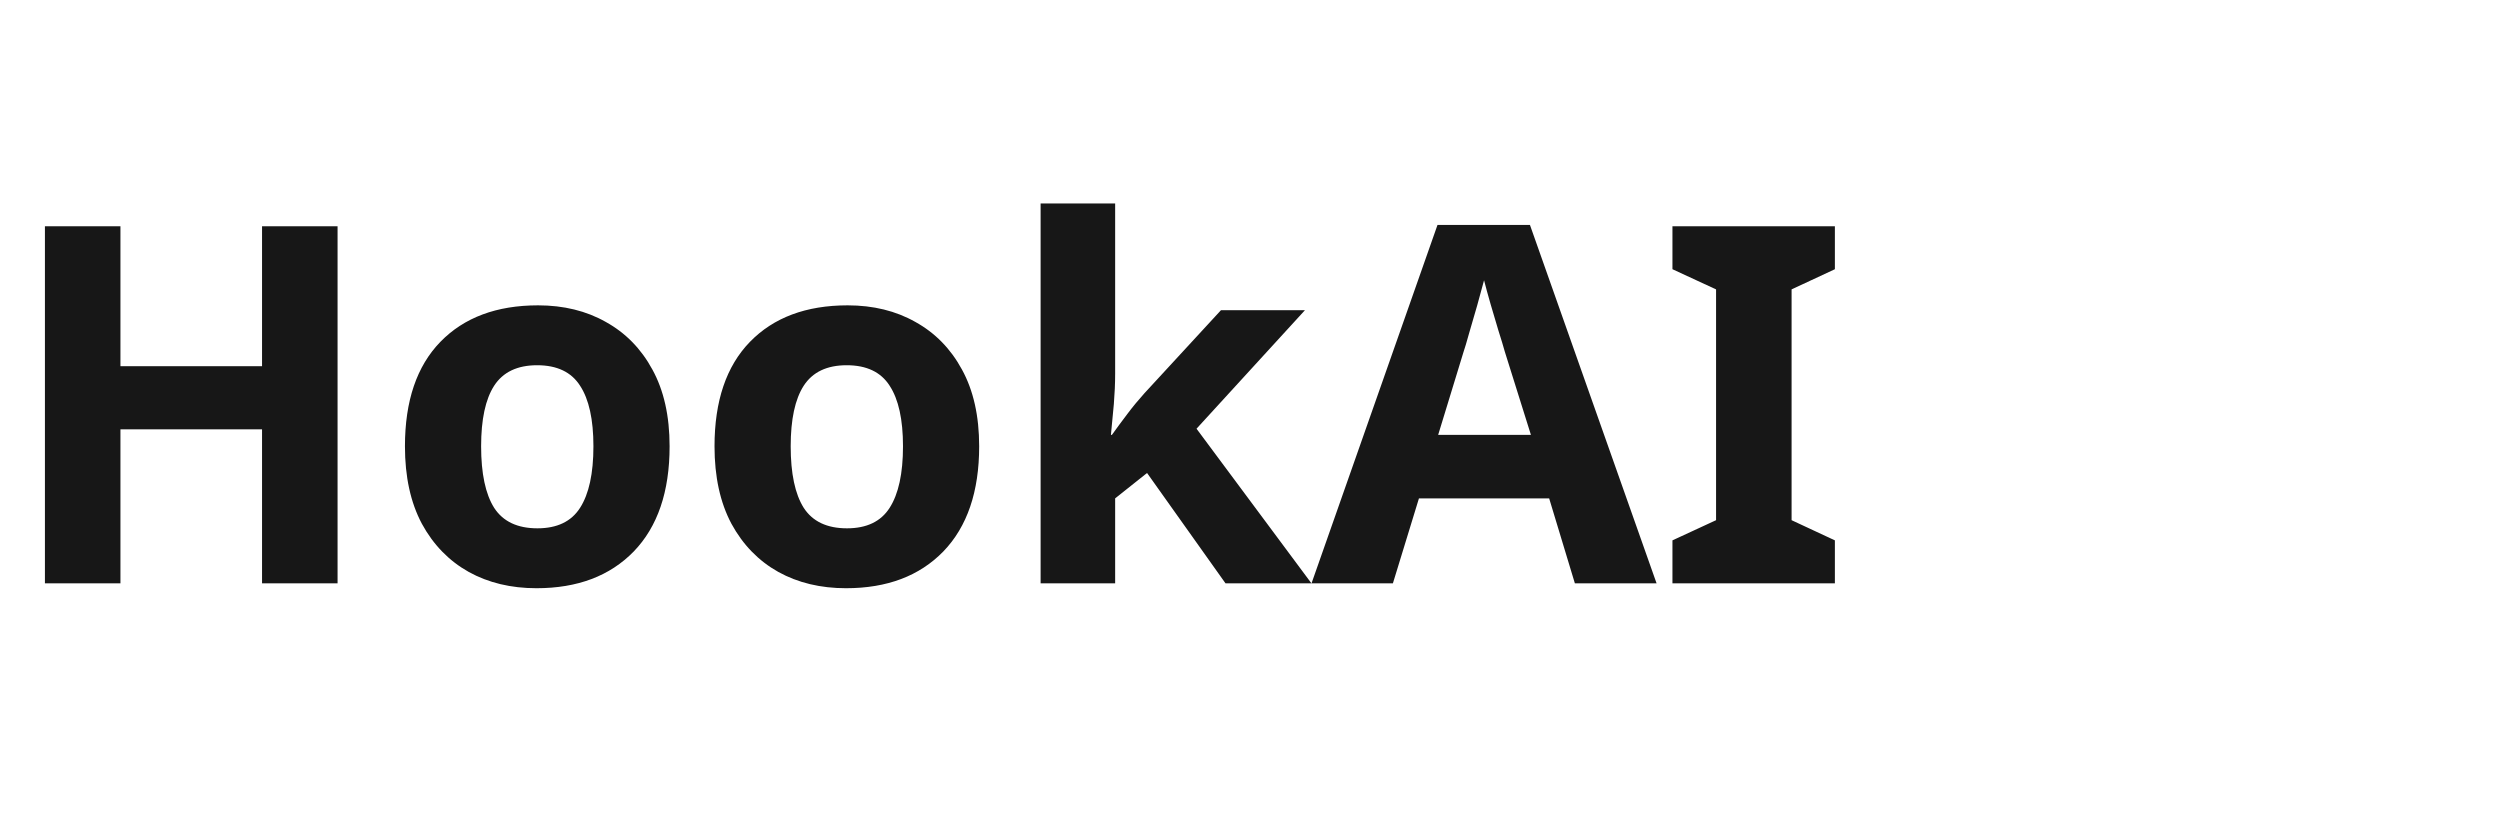
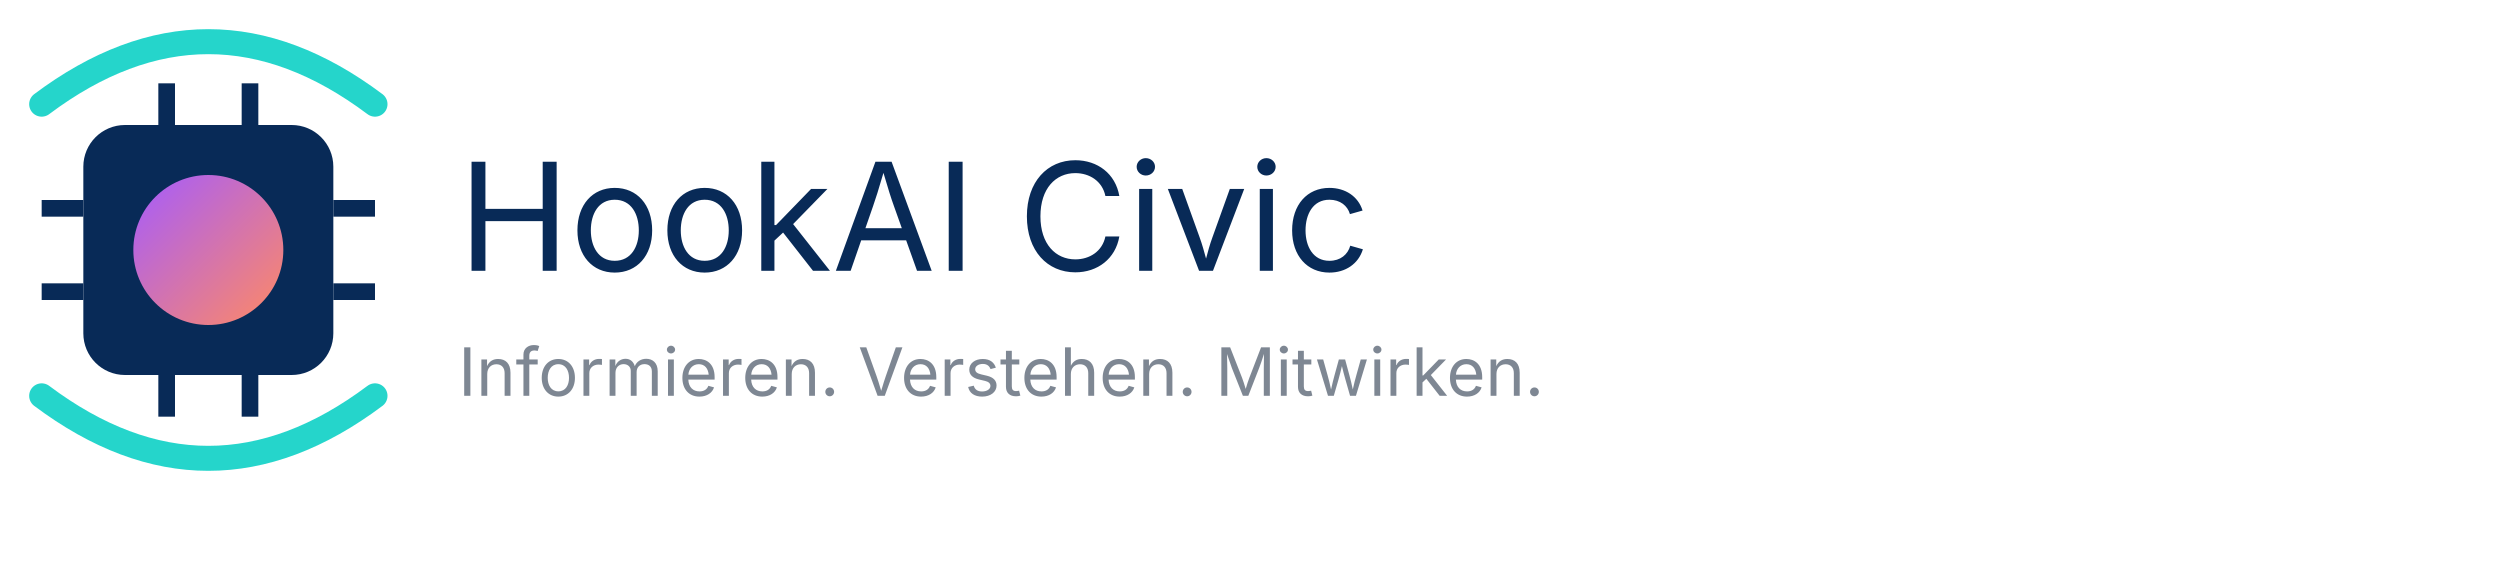
- <svg xmlns="http://www.w3.org/2000/svg" viewBox="0 0 120 40" fill="none">
-   <text x="0" y="28" font-family="system-ui, sans-serif" font-size="24" font-weight="700" fill="#171717">HookAI</text>
+ <svg xmlns="http://www.w3.org/2000/svg" width="600" height="140" viewBox="0 0 600 140">
+   <defs>
+     <linearGradient id="coreGradient" x1="0%" y1="0%" x2="100%" y2="100%">
+       <stop offset="0%" stop-color="#A45BFF" />
+       <stop offset="100%" stop-color="#FF8A63" />
+     </linearGradient>
+   </defs>
+   <rect x="20" y="30" width="60" height="60" rx="10" fill="#082A57" />
+   <g stroke="#082A57" stroke-width="4">
+     <line x1="10" y1="50" x2="20" y2="50" />
+     <line x1="10" y1="70" x2="20" y2="70" />
+     <line x1="80" y1="50" x2="90" y2="50" />
+     <line x1="80" y1="70" x2="90" y2="70" />
+     <line x1="40" y1="20" x2="40" y2="30" />
+     <line x1="60" y1="20" x2="60" y2="30" />
+     <line x1="40" y1="90" x2="40" y2="100" />
+     <line x1="60" y1="90" x2="60" y2="100" />
+   </g>
+   <circle cx="50" cy="60" r="18" fill="url(#coreGradient)" />
+   <path d="M10 25 Q50 -5 90 25" stroke="#25D5CB" stroke-width="6" fill="none" stroke-linecap="round" />
+   <path d="M10 95 Q50 125 90 95" stroke="#25D5CB" stroke-width="6" fill="none" stroke-linecap="round" />
+   <text x="110" y="65" font-family="Inter, Arial, sans-serif" font-size="36" fill="#082A57">
+     HookAI Civic
+   </text>
+   <text x="110" y="95" font-family="Inter, Arial, sans-serif" font-size="16" fill="#7E8793">
+     Informieren. Verstehen. Mitwirken.
+   </text>
</svg>
